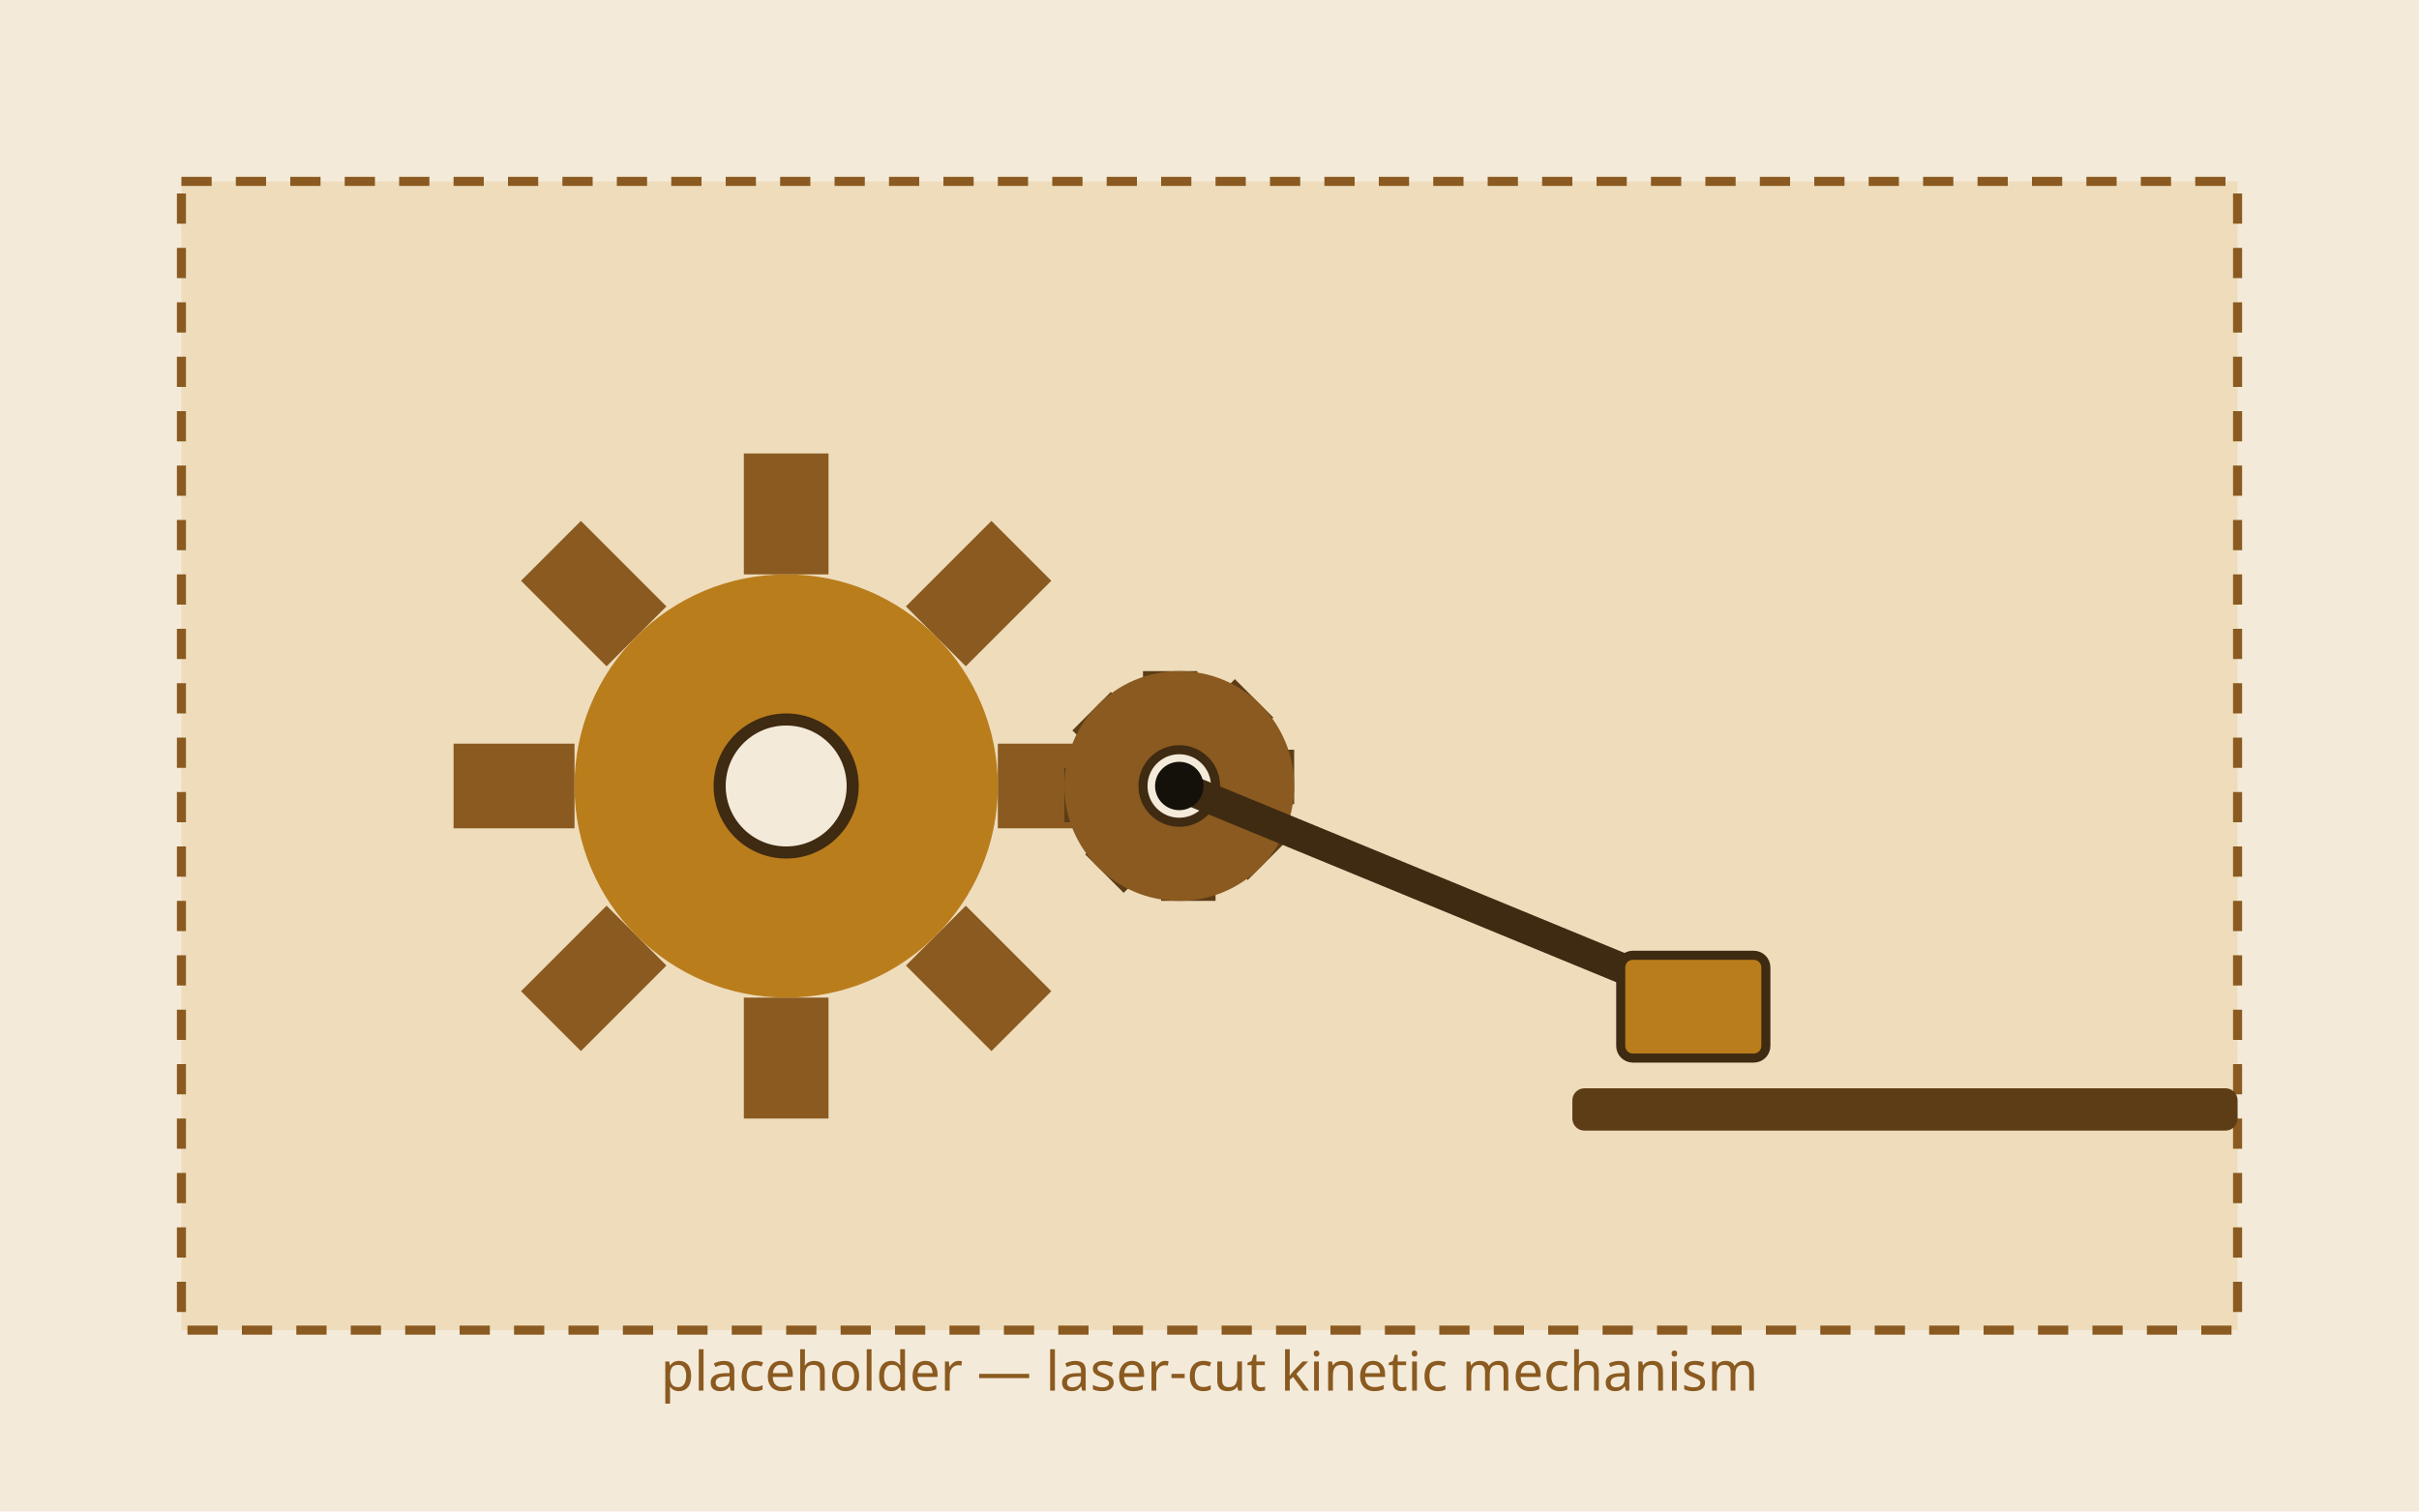
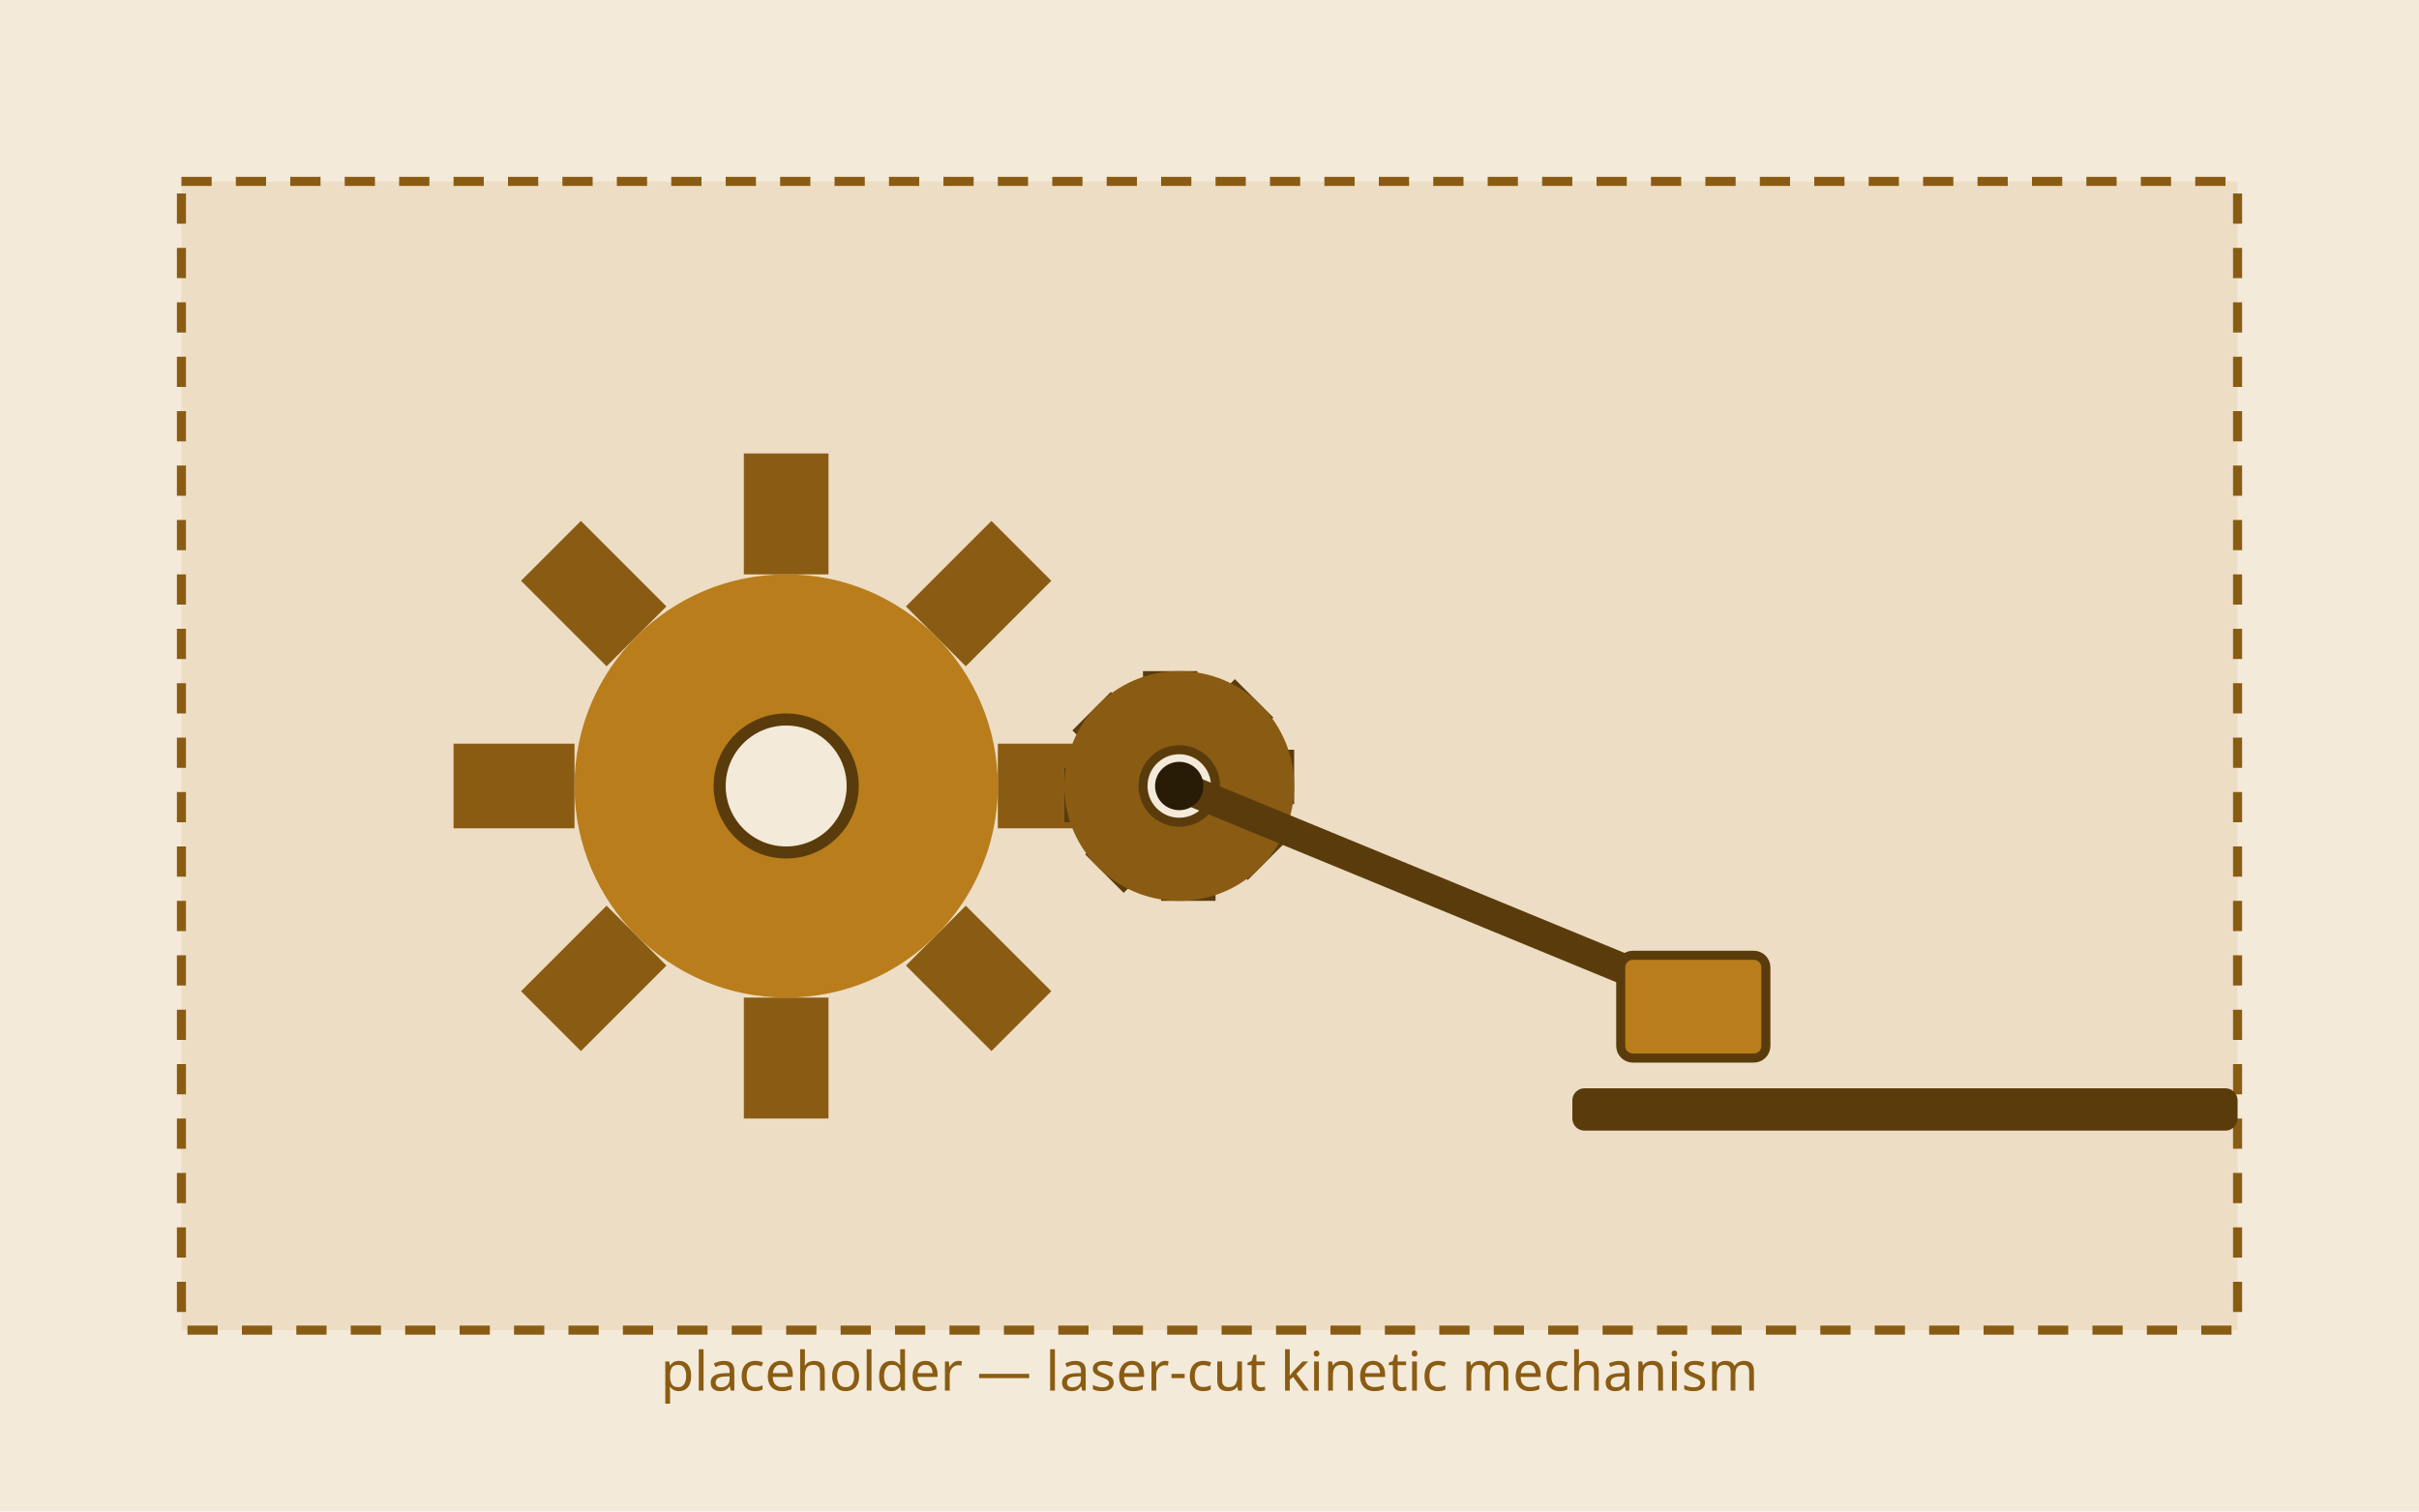
<svg xmlns="http://www.w3.org/2000/svg" viewBox="0 0 800 500" width="800" height="500" role="img" aria-label="Placeholder illustration of a laser-cut kinetic mechanism: two meshed cardboard gears driving a simple crank-and-slider linkage on a flat cut sheet">
  <rect width="800" height="500" fill="#f4ead9" />
-   <rect x="60" y="60" width="680" height="380" fill="#e7c98f" opacity="0.4" />
-   <rect x="60" y="60" width="680" height="380" fill="none" stroke="#8a5a20" stroke-width="3" stroke-dasharray="10 8" />
+   <rect x="60" y="60" width="680" height="380" fill="#e3cba4" opacity="0.4" />
+   <rect x="60" y="60" width="680" height="380" fill="none" stroke="#8a5c13" stroke-width="3" stroke-dasharray="10 8" />
  <g>
-     <g fill="#8a5a20">
+     <g fill="#8a5c13">
      <rect x="246" y="150" width="28" height="40" transform="rotate(0 260 260)" />
      <rect x="246" y="150" width="28" height="40" transform="rotate(45 260 260)" />
      <rect x="246" y="150" width="28" height="40" transform="rotate(90 260 260)" />
      <rect x="246" y="150" width="28" height="40" transform="rotate(135 260 260)" />
      <rect x="246" y="150" width="28" height="40" transform="rotate(180 260 260)" />
      <rect x="246" y="150" width="28" height="40" transform="rotate(225 260 260)" />
      <rect x="246" y="150" width="28" height="40" transform="rotate(270 260 260)" />
      <rect x="246" y="150" width="28" height="40" transform="rotate(315 260 260)" />
    </g>
    <circle cx="260" cy="260" r="70" fill="#b97d1c" />
-     <circle cx="260" cy="260" r="22" fill="#f4ead9" stroke="#3f2a12" stroke-width="4" />
+     <circle cx="260" cy="260" r="22" fill="#f4ead9" stroke="#5a3c0c" stroke-width="4" />
  </g>
  <g>
-     <g fill="#5c3d16">
+     <g fill="#5a3c0c">
      <rect x="378" y="222" width="18" height="26" transform="rotate(0 390 260)" />
      <rect x="378" y="222" width="18" height="26" transform="rotate(45 390 260)" />
      <rect x="378" y="222" width="18" height="26" transform="rotate(90 390 260)" />
      <rect x="378" y="222" width="18" height="26" transform="rotate(135 390 260)" />
      <rect x="378" y="222" width="18" height="26" transform="rotate(180 390 260)" />
      <rect x="378" y="222" width="18" height="26" transform="rotate(225 390 260)" />
      <rect x="378" y="222" width="18" height="26" transform="rotate(270 390 260)" />
      <rect x="378" y="222" width="18" height="26" transform="rotate(315 390 260)" />
    </g>
-     <circle cx="390" cy="260" r="38" fill="#8a5a20" />
-     <circle cx="390" cy="260" r="12" fill="#f4ead9" stroke="#3f2a12" stroke-width="3" />
+     <circle cx="390" cy="260" r="38" fill="#8a5c13" />
+     <circle cx="390" cy="260" r="12" fill="#f4ead9" stroke="#5a3c0c" stroke-width="3" />
  </g>
-   <g stroke="#3f2a12" stroke-width="10" stroke-linecap="round">
+   <g stroke="#5a3c0c" stroke-width="10" stroke-linecap="round">
    <line x1="390" y1="260" x2="560" y2="330" />
  </g>
-   <circle cx="390" cy="260" r="8" fill="#14100a" />
-   <circle cx="560" cy="330" r="8" fill="#14100a" />
-   <rect x="520" y="360" width="220" height="14" rx="4" fill="#5c3d16" />
-   <rect x="536" y="316" width="48" height="34" rx="4" fill="#b97d1c" stroke="#3f2a12" stroke-width="3" />
-   <text x="400" y="460" font-family="sans-serif" font-size="18" fill="#8a5a20" text-anchor="middle">placeholder — laser-cut kinetic mechanism</text>
+   <circle cx="390" cy="260" r="8" fill="#291c06" />
+   <circle cx="560" cy="330" r="8" fill="#291c06" />
+   <rect x="520" y="360" width="220" height="14" rx="4" fill="#5a3c0c" />
+   <rect x="536" y="316" width="48" height="34" rx="4" fill="#b97d1c" stroke="#5a3c0c" stroke-width="3" />
+   <text x="400" y="460" font-family="sans-serif" font-size="18" fill="#8a5c13" text-anchor="middle">placeholder — laser-cut kinetic mechanism</text>
</svg>
